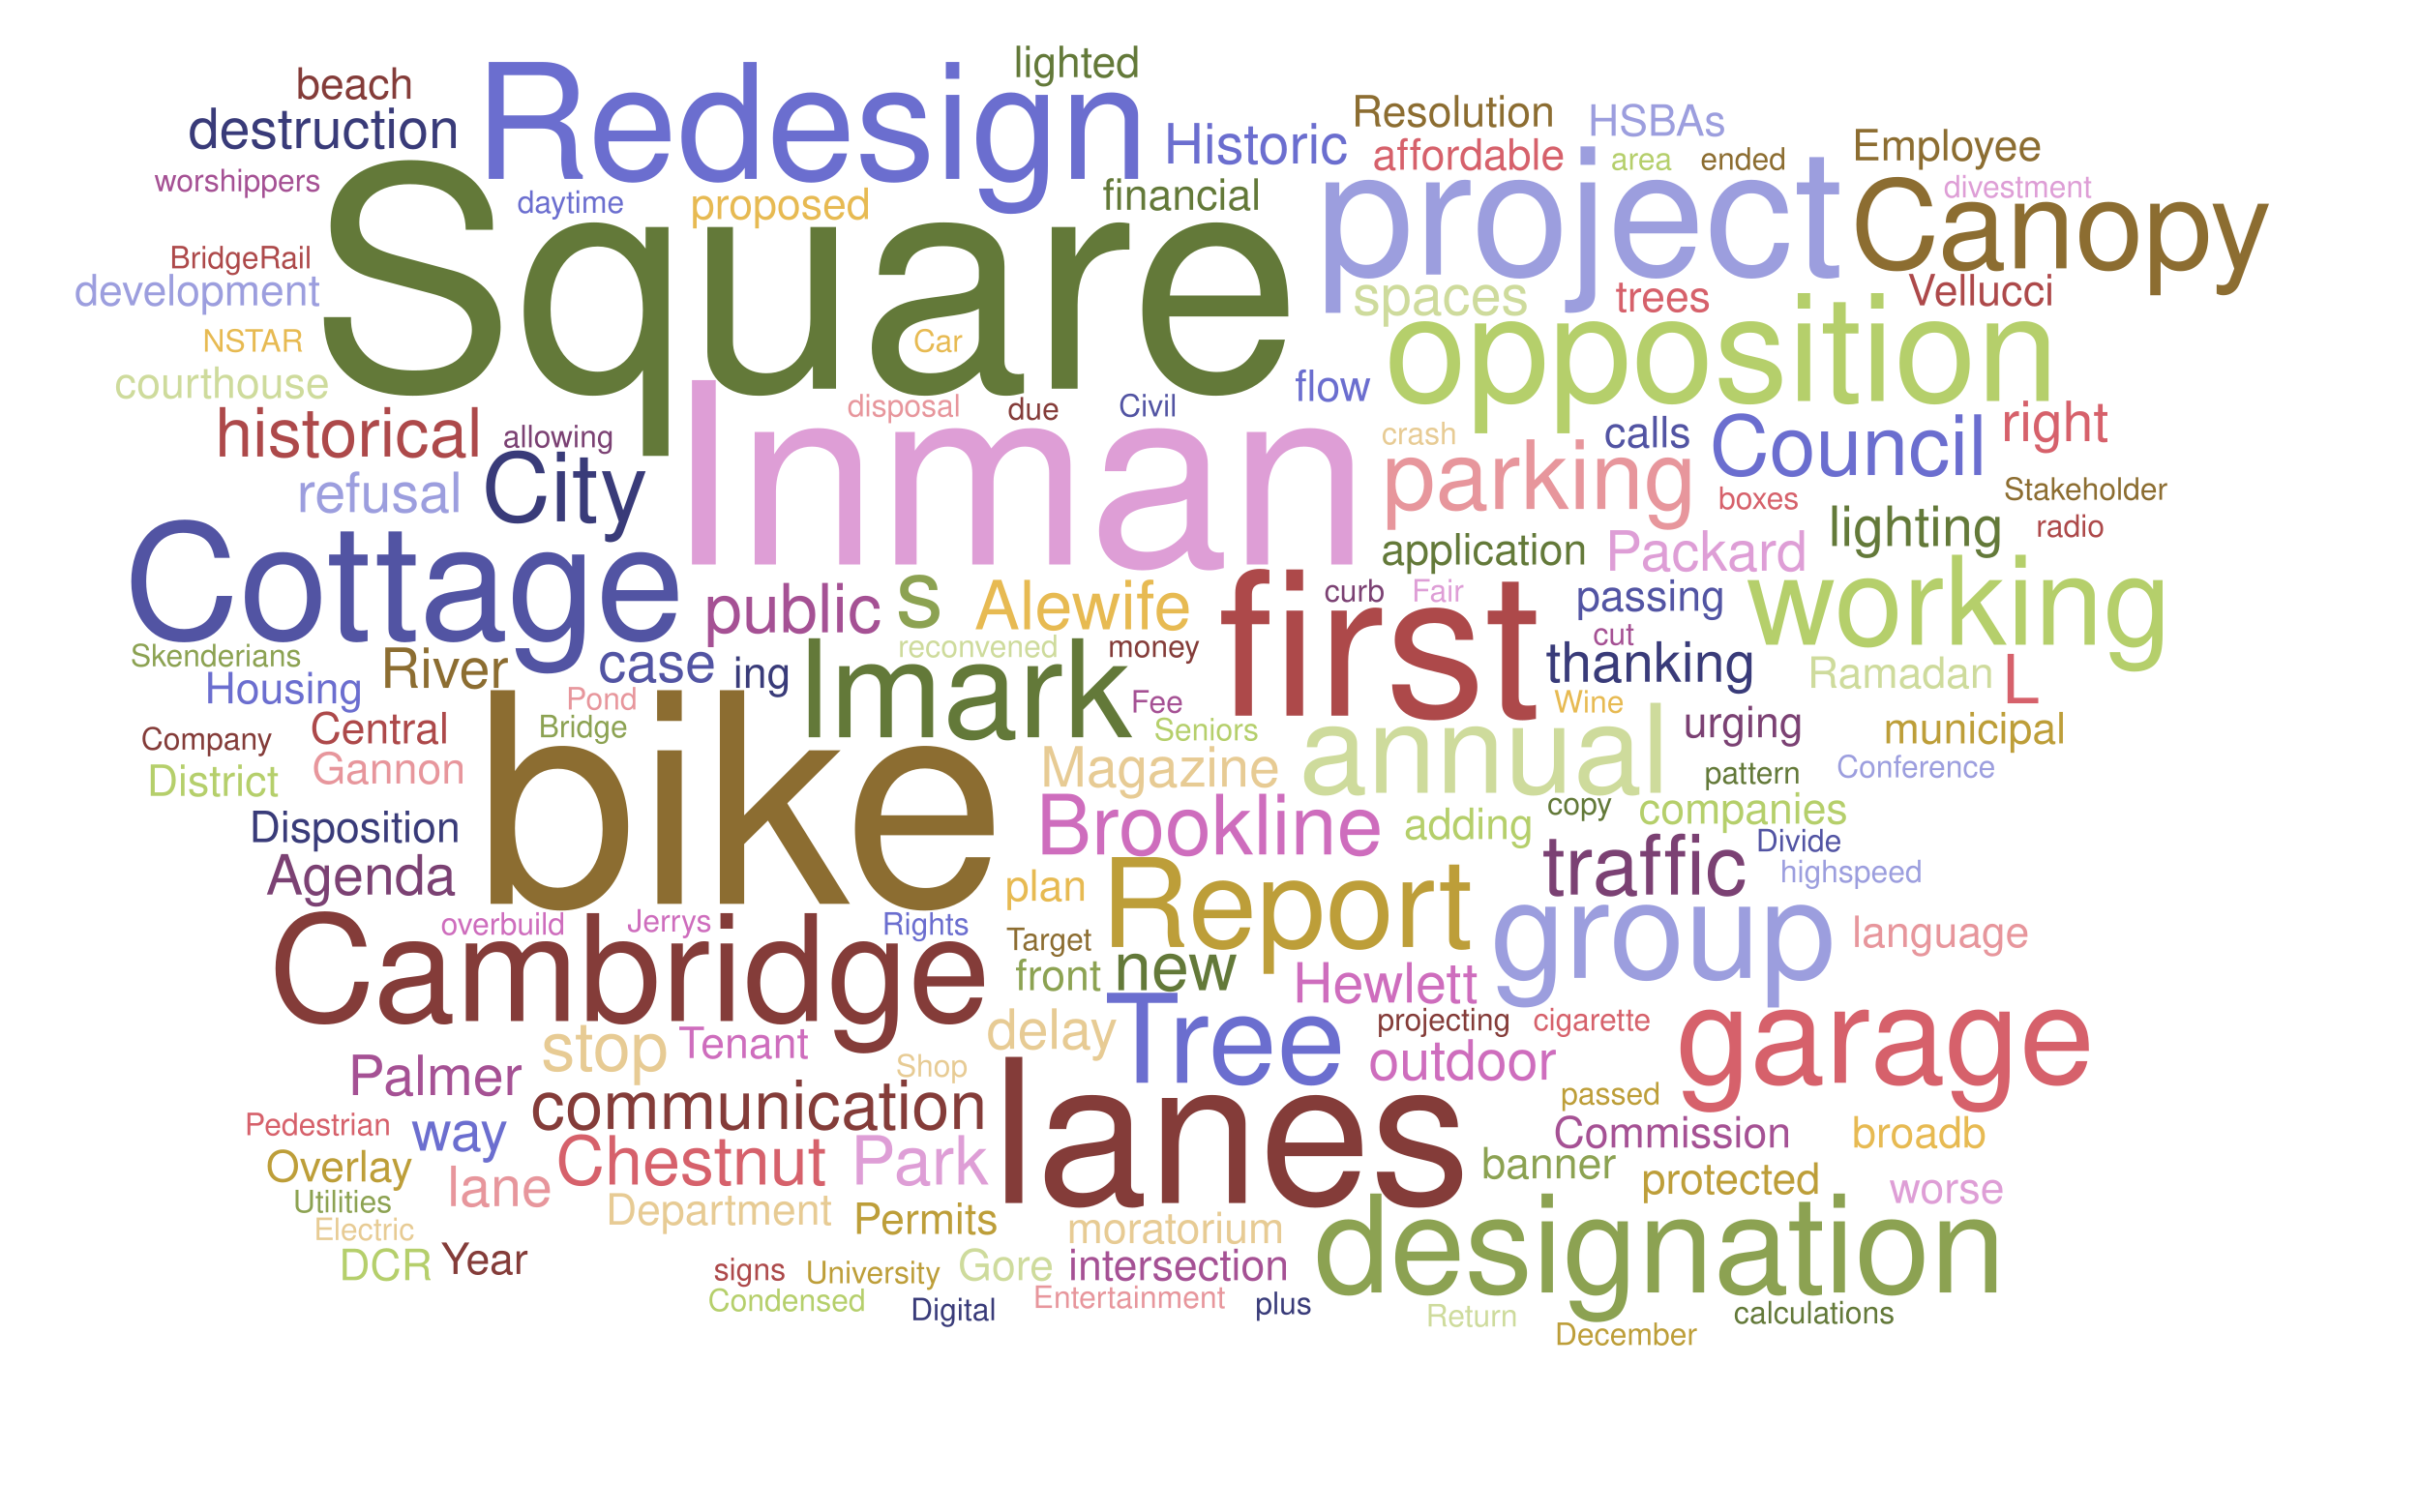
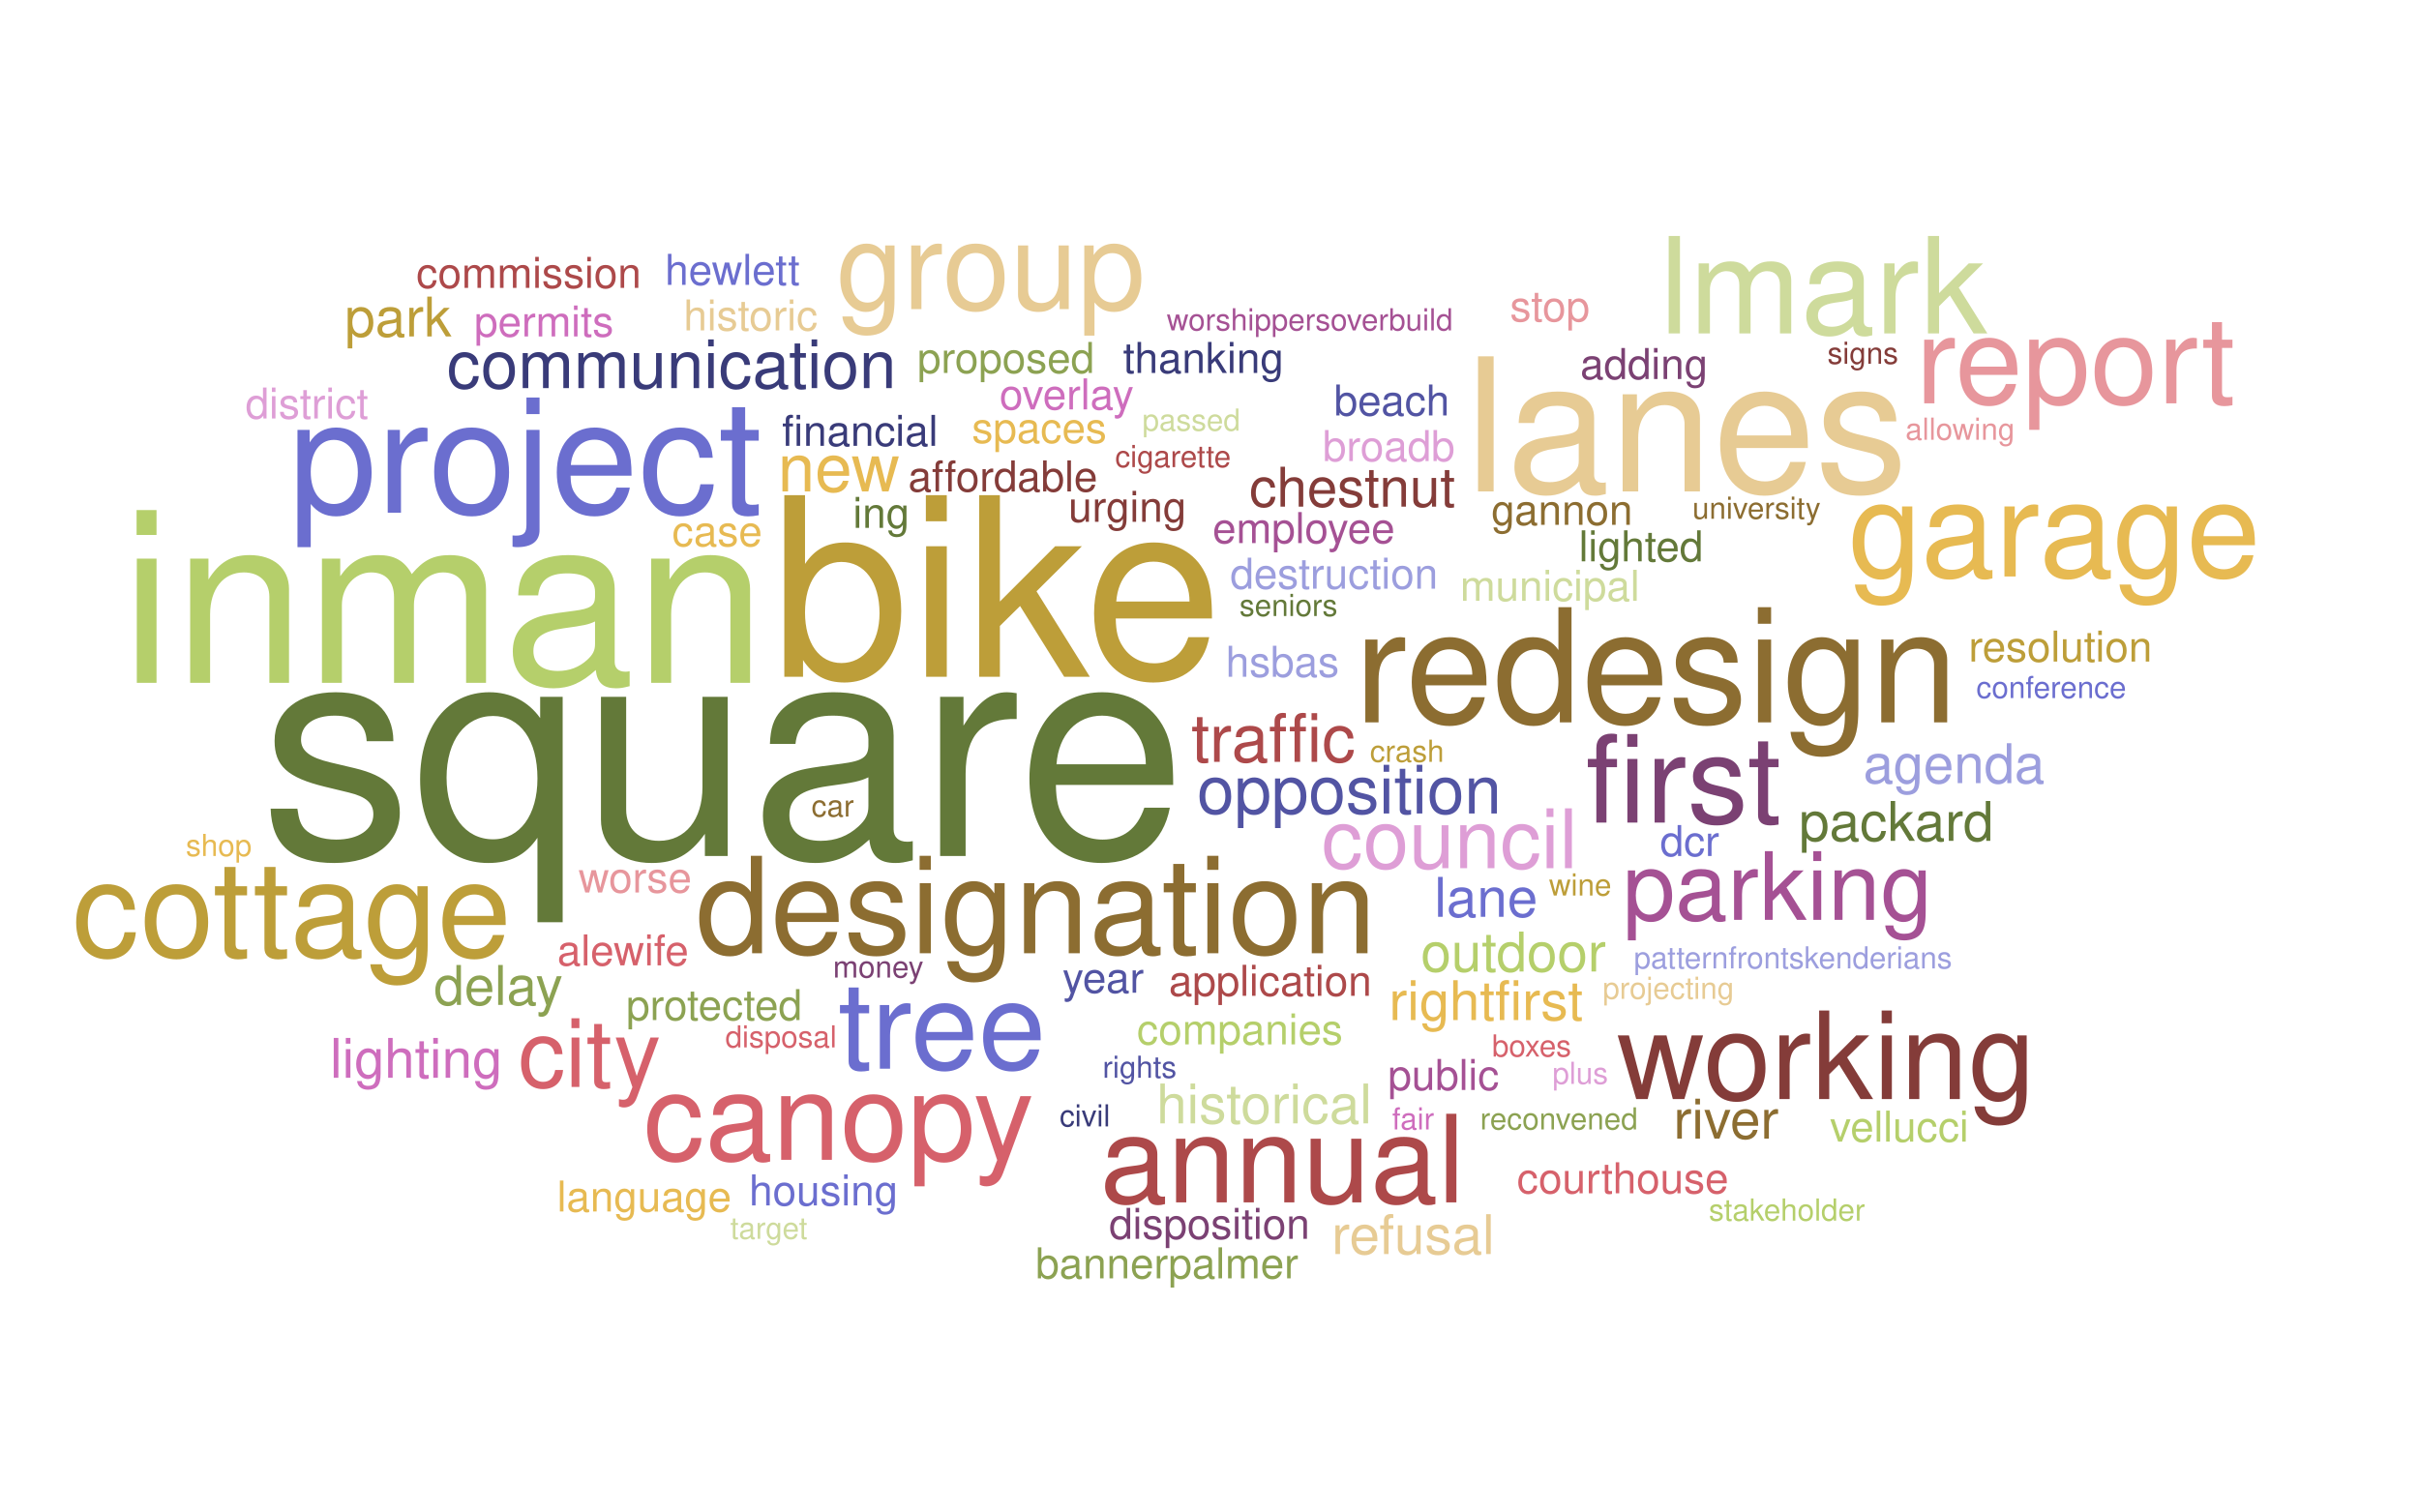
<svg xmlns="http://www.w3.org/2000/svg" width="960" height="600" version="1.1">
  <g />
-   <g transform="translate(480,300)scale(1.22449,1.22449)">
-     <text text-anchor="middle" transform="translate(120,-156)" style="font-size: 57px; font-family: helvetica; fill: rgb(156, 158, 222);">project</text>
-     <text text-anchor="middle" transform="translate(-248,-22)" style="font-size: 18px; font-family: helvetica; fill: rgb(140, 109, 49);">River</text>
-     <text text-anchor="middle" transform="translate(-287,-197)" style="font-size: 18px; font-family: helvetica; fill: rgb(57, 59, 121);">destruction</text>
-     <text text-anchor="middle" transform="translate(-267,170)" style="font-size: 14px; font-family: helvetica; fill: rgb(181, 207, 107);">DCR</text>
-     <text text-anchor="middle" transform="translate(-174,-99)" style="font-size: 65px; font-family: helvetica; fill: rgb(82, 84, 163);" />
-     <text text-anchor="middle" transform="translate(-300,-17)" style="font-size: 14px; font-family: helvetica; fill: rgb(107, 110, 207);">Housing</text>
-     <text text-anchor="middle" transform="translate(-269,-4)" style="font-size: 14px; font-family: helvetica; fill: rgb(173, 73, 74);">Central</text>
-     <text text-anchor="middle" transform="translate(-131,-119)" style="font-size: 100px; font-family: helvetica; fill: rgb(99, 121, 57);">Square</text>
-     <text text-anchor="middle" transform="translate(-152,48)" style="font-size: 95px; font-family: helvetica; fill: rgb(140, 109, 49);">bike</text>
-     <text text-anchor="middle" transform="translate(7,145)" style="font-size: 65px; font-family: helvetica; fill: rgb(132, 60, 57);">lanes</text>
-     <text text-anchor="middle" transform="translate(84,-190)" style="font-size: 14px; font-family: helvetica; fill: rgb(214, 97, 107);">affordable</text>
-     <text text-anchor="middle" transform="translate(-209,-76)" style="font-size: 31px; font-family: helvetica; fill: rgb(57, 59, 121);">City</text>
-     <text text-anchor="middle" transform="translate(-11,76)" style="font-size: 22px; font-family: helvetica; fill: rgb(99, 121, 57);">new</text>
-     <text text-anchor="middle" transform="translate(166,-115)" style="font-size: 48px; font-family: helvetica; fill: rgb(181, 207, 107);">opposition</text>
-     <text text-anchor="middle" transform="translate(248,-4)" style="font-size: 14px; font-family: helvetica; fill: rgb(189, 158, 57);">municipal</text>
-     <text text-anchor="middle" transform="translate(0,32)" style="font-size: 27px; font-family: helvetica; fill: rgb(206, 109, 189);">Brookline</text>
-     <text text-anchor="middle" transform="translate(229,-68)" style="font-size: 18px; font-family: helvetica; fill: rgb(99, 121, 57);">lighting</text>
-     <text text-anchor="middle" transform="translate(169,142)" style="font-size: 14px; font-family: helvetica; fill: rgb(189, 158, 57);">protected</text>
-     <text text-anchor="middle" transform="translate(-139,-174)" style="font-size: 14px; font-family: helvetica; fill: rgb(231, 186, 82);">proposed</text>
-     <text text-anchor="middle" transform="translate(-197,-15)" style="font-size: 10px; font-family: helvetica; fill: rgb(231, 150, 156);">Pond</text>
-     <text text-anchor="middle" transform="translate(-328,-146)" style="font-size: 14px; font-family: helvetica; fill: rgb(156, 158, 222);">development</text>
-     <text text-anchor="middle" transform="translate(-94,-42)" style="font-size: 31px; font-family: helvetica; fill: rgb(140, 162, 82);">s</text>
-     <text text-anchor="middle" transform="translate(-94,139)" style="font-size: 22px; font-family: helvetica; fill: rgb(222, 158, 214);">Park</text>
-     <text text-anchor="middle" transform="translate(237,62)" style="font-size: 14px; font-family: helvetica; fill: rgb(231, 150, 156);">language</text>
-     <text text-anchor="middle" transform="translate(-203,-6)" style="font-size: 10px; font-family: helvetica; fill: rgb(140, 162, 82);">Bridge</text>
-     <text text-anchor="middle" transform="translate(-62,-62)rotate(0)" style="font-size: 82px; font-family: helvetica; fill: rgb(222, 158, 214);">Inman</text>
-     <text text-anchor="middle" transform="translate(55,-13)rotate(0)" style="font-size: 65px; font-family: helvetica; fill: rgb(173, 73, 74);">first</text>
-     <text text-anchor="middle" transform="translate(-261,-38)rotate(0)" style="font-size: 52px; font-family: helvetica; fill: rgb(82, 84, 163);">Cottage</text>
-     <text text-anchor="middle" transform="translate(-129,-187)rotate(0)" style="font-size: 52px; font-family: helvetica; fill: rgb(107, 110, 207);">Redesign</text>
-     <text text-anchor="middle" transform="translate(-188,86)rotate(0)" style="font-size: 48px; font-family: helvetica; fill: rgb(132, 60, 57);">Cambridge</text>
-     <text text-anchor="middle" transform="translate(147,72)rotate(0)" style="font-size: 44px; font-family: helvetica; fill: rgb(156, 158, 222);">group</text>
-     <text text-anchor="middle" transform="translate(-79,-6)rotate(0)" style="font-size: 44px; font-family: helvetica; fill: rgb(99, 121, 57);">lmark</text>
-     <text text-anchor="middle" transform="translate(146,174)rotate(0)" style="font-size: 44px; font-family: helvetica; fill: rgb(140, 162, 82);">designation</text>
-     <text text-anchor="middle" transform="translate(219,106)rotate(0)" style="font-size: 44px; font-family: helvetica; fill: rgb(214, 97, 107);">garage</text>
-     <text text-anchor="middle" transform="translate(243,-36)rotate(0)" style="font-size: 40px; font-family: helvetica; fill: rgb(181, 207, 107);">working</text>
-     <text text-anchor="middle" transform="translate(89,12)rotate(0)" style="font-size: 40px; font-family: helvetica; fill: rgb(206, 219, 156);">annual</text>
-     <text text-anchor="middle" transform="translate(5,106)rotate(0)" style="font-size: 40px; font-family: helvetica; fill: rgb(107, 110, 207);">Tree</text>
-     <text text-anchor="middle" transform="translate(276,-158)rotate(0)" style="font-size: 40px; font-family: helvetica; fill: rgb(140, 109, 49);">Canopy</text>
-     <text text-anchor="middle" transform="translate(25,62)rotate(0)" style="font-size: 40px; font-family: helvetica; fill: rgb(189, 158, 57);">Report</text>
-     <text text-anchor="middle" transform="translate(107,-80)rotate(0)" style="font-size: 31px; font-family: helvetica; fill: rgb(231, 150, 156);">parking</text>
-     <text text-anchor="middle" transform="translate(207,-91)rotate(0)" style="font-size: 27px; font-family: helvetica; fill: rgb(107, 110, 207);">Council</text>
-     <text text-anchor="middle" transform="translate(141,45)rotate(0)" style="font-size: 27px; font-family: helvetica; fill: rgb(123, 65, 115);">traffic</text>
-     <text text-anchor="middle" transform="translate(-41,-41)rotate(0)" style="font-size: 22px; font-family: helvetica; fill: rgb(231, 186, 82);">Alewife</text>
-     <text text-anchor="middle" transform="translate(-196,102)rotate(0)" style="font-size: 22px; font-family: helvetica; fill: rgb(231, 203, 148);">stop</text>
-     <text text-anchor="middle" transform="translate(-146,121)rotate(0)" style="font-size: 22px; font-family: helvetica; fill: rgb(132, 60, 57);">communication</text>
-     <text text-anchor="middle" transform="translate(-135,-40)rotate(0)" style="font-size: 22px; font-family: helvetica; fill: rgb(165, 81, 148);">public</text>
-     <text text-anchor="middle" transform="translate(263,-17)rotate(0)" style="font-size: 22px; font-family: helvetica; fill: rgb(214, 97, 107);">L</text>
-     <text text-anchor="middle" transform="translate(-279,-97)rotate(0)" style="font-size: 22px; font-family: helvetica; fill: rgb(173, 73, 74);">historical</text>
-     <text text-anchor="middle" transform="translate(-168,139)rotate(0)" style="font-size: 22px; font-family: helvetica; fill: rgb(214, 97, 107);">Chestnut</text>
-     <text text-anchor="middle" transform="translate(-230,146)rotate(0)" style="font-size: 18px; font-family: helvetica; fill: rgb(231, 150, 156);">lane</text>
-     <text text-anchor="middle" transform="translate(-275,45)rotate(0)" style="font-size: 18px; font-family: helvetica; fill: rgb(123, 65, 115);">Agenda</text>
-     <text text-anchor="middle" transform="translate(-16,10)rotate(0)" style="font-size: 18px; font-family: helvetica; fill: rgb(231, 203, 148);">Magazine</text>
-     <text text-anchor="middle" transform="translate(-251,110)rotate(0)" style="font-size: 18px; font-family: helvetica; fill: rgb(165, 81, 148);">Palmer</text>
-     <text text-anchor="middle" transform="translate(57,80)rotate(0)" style="font-size: 18px; font-family: helvetica; fill: rgb(206, 109, 189);">Hewlett</text>
-     <text text-anchor="middle" transform="translate(161,-60)rotate(0)" style="font-size: 18px; font-family: helvetica; fill: rgb(222, 158, 214);">Packard</text>
-     <text text-anchor="middle" transform="translate(-51,95)rotate(0)" style="font-size: 18px; font-family: helvetica; fill: rgb(231, 203, 148);">delay</text>
-     <text text-anchor="middle" transform="translate(82,105)rotate(0)" style="font-size: 18px; font-family: helvetica; fill: rgb(206, 109, 189);">outdoor</text>
-     <text text-anchor="middle" transform="translate(143,-24)rotate(0)" style="font-size: 18px; font-family: helvetica; fill: rgb(57, 59, 121);">thanking</text>
-     <text text-anchor="middle" transform="translate(-179,-24)rotate(0)" style="font-size: 18px; font-family: helvetica; fill: rgb(82, 84, 163);">case</text>
-     <text text-anchor="middle" transform="translate(15,-192)rotate(0)" style="font-size: 18px; font-family: helvetica; fill: rgb(107, 110, 207);">Historic</text>
-     <text text-anchor="middle" transform="translate(75,-143)rotate(0)" style="font-size: 18px; font-family: helvetica; fill: rgb(206, 219, 156);">spaces</text>
-     <text text-anchor="middle" transform="translate(274,-102)rotate(0)" style="font-size: 18px; font-family: helvetica; fill: rgb(214, 97, 107);">right</text>
-     <text text-anchor="middle" transform="translate(-269,-79)rotate(0)" style="font-size: 18px; font-family: helvetica; fill: rgb(156, 158, 222);">refusal</text>
-     <text text-anchor="middle" transform="translate(-243,128)rotate(0)" style="font-size: 18px; font-family: helvetica; fill: rgb(107, 110, 207);">way</text>
-     <text text-anchor="middle" transform="translate(89,-62)rotate(0)" style="font-size: 14px; font-family: helvetica; fill: rgb(99, 121, 57);">application</text>
-     <text text-anchor="middle" transform="translate(-49,76)rotate(0)" style="font-size: 14px; font-family: helvetica; fill: rgb(140, 162, 82);">front</text>
-     <text text-anchor="middle" transform="translate(84,27)rotate(0)" style="font-size: 14px; font-family: helvetica; fill: rgb(181, 207, 107);">adding</text>
-     <text text-anchor="middle" transform="translate(224,-22)rotate(0)" style="font-size: 14px; font-family: helvetica; fill: rgb(206, 219, 156);">Ramadan</text>
-     <text text-anchor="middle" transform="translate(239,-193)rotate(0)" style="font-size: 14px; font-family: helvetica; fill: rgb(140, 109, 49);">Employee</text>
-     <text text-anchor="middle" transform="translate(-92,155)rotate(0)" style="font-size: 14px; font-family: helvetica; fill: rgb(189, 158, 57);">Permits</text>
-     <text text-anchor="middle" transform="translate(230,127)rotate(0)" style="font-size: 14px; font-family: helvetica; fill: rgb(231, 186, 82);">broadb</text>
-     <text text-anchor="middle" transform="translate(-159,152)rotate(0)" style="font-size: 14px; font-family: helvetica; fill: rgb(231, 203, 148);">Department</text>
-     <text text-anchor="middle" transform="translate(-9,-177)rotate(0)" style="font-size: 14px; font-family: helvetica; fill: rgb(99, 121, 57);">financial</text>
-     <text text-anchor="middle" transform="translate(-235,168)rotate(0)" style="font-size: 14px; font-family: helvetica; fill: rgb(132, 60, 57);">Year</text>
-     <text text-anchor="middle" transform="translate(-145,-22)rotate(0)" style="font-size: 14px; font-family: helvetica; fill: rgb(57, 59, 121);">ing</text>
-     <text text-anchor="middle" transform="translate(143,-47)rotate(0)" style="font-size: 14px; font-family: helvetica; fill: rgb(82, 84, 163);">passing</text>
-     <text text-anchor="middle" transform="translate(250,-146)rotate(0)" style="font-size: 14px; font-family: helvetica; fill: rgb(173, 73, 74);">Vellucci</text>
-     <text text-anchor="middle" transform="translate(147,-144)rotate(0)" style="font-size: 14px; font-family: helvetica; fill: rgb(214, 97, 107);">trees</text>
-     <text text-anchor="middle" transform="translate(-266,9)rotate(0)" style="font-size: 14px; font-family: helvetica; fill: rgb(231, 150, 156);">Gannon</text>
-     <text text-anchor="middle" transform="translate(79,-204)rotate(0)" style="font-size: 14px; font-family: helvetica; fill: rgb(140, 109, 49);">Resolution</text>
-     <text text-anchor="middle" transform="translate(173,-6)rotate(0)" style="font-size: 14px; font-family: helvetica; fill: rgb(123, 65, 115);">urging</text>
-     <text text-anchor="middle" transform="translate(150,127)rotate(0)" style="font-size: 14px; font-family: helvetica; fill: rgb(165, 81, 148);">Commission</text>
-     <text text-anchor="middle" transform="translate(-151,98)rotate(0)" style="font-size: 14px; font-family: helvetica; fill: rgb(206, 109, 189);">Tenant</text>
-     <text text-anchor="middle" transform="translate(-320,-116)rotate(0)" style="font-size: 14px; font-family: helvetica; fill: rgb(206, 219, 156);">courthouse</text>
-     <text text-anchor="middle" transform="translate(239,145)rotate(0)" style="font-size: 14px; font-family: helvetica; fill: rgb(222, 158, 214);">worse</text>
-     <text text-anchor="middle" transform="translate(-277,28)rotate(0)" style="font-size: 14px; font-family: helvetica; fill: rgb(57, 59, 121);">Disposition</text>
-     <text text-anchor="middle" transform="translate(-282,138)rotate(0)" style="font-size: 14px; font-family: helvetica; fill: rgb(189, 158, 57);">Overlay</text>
-     <text text-anchor="middle" transform="translate(-323,13)rotate(0)" style="font-size: 14px; font-family: helvetica; fill: rgb(181, 207, 107);">District</text>
-     <text text-anchor="middle" transform="translate(-11,158)rotate(0)" style="font-size: 14px; font-family: helvetica; fill: rgb(231, 203, 148);">moratorium</text>
-     <text text-anchor="middle" transform="translate(142,-100)rotate(0)" style="font-size: 14px; font-family: helvetica; fill: rgb(82, 84, 163);">calls</text>
-     <text text-anchor="middle" transform="translate(-277,-213)rotate(0)" style="font-size: 14px; font-family: helvetica; fill: rgb(132, 60, 57);">beach</text>
-     <text text-anchor="middle" transform="translate(40,-115)rotate(0)" style="font-size: 14px; font-family: helvetica; fill: rgb(107, 110, 207);">flow</text>
-     <text text-anchor="middle" transform="translate(-10,170)rotate(0)" style="font-size: 14px; font-family: helvetica; fill: rgb(165, 81, 148);">intersection</text>
-     <text text-anchor="middle" transform="translate(-53,47)rotate(0)" style="font-size: 14px; font-family: helvetica; fill: rgb(231, 186, 82);">plan</text>
-     <text text-anchor="middle" transform="translate(145,-201)rotate(0)" style="font-size: 14px; font-family: helvetica; fill: rgb(156, 158, 222);">HSBAs</text>
-     <text text-anchor="middle" transform="translate(-43,-220)rotate(0)" style="font-size: 14px; font-family: helvetica; fill: rgb(99, 121, 57);">lighted</text>
-     <text text-anchor="middle" transform="translate(110,137)rotate(0)" style="font-size: 14px; font-family: helvetica; fill: rgb(140, 162, 82);">banner</text>
-     <text text-anchor="middle" transform="translate(173,22)rotate(0)" style="font-size: 14px; font-family: helvetica; fill: rgb(181, 207, 107);">companies</text>
-     <text text-anchor="middle" transform="translate(-66,170)rotate(0)" style="font-size: 14px; font-family: helvetica; fill: rgb(206, 219, 156);">Gore</text>
-     <text text-anchor="middle" transform="translate(-52,63)rotate(0)" style="font-size: 10px; font-family: helvetica; fill: rgb(140, 109, 49);">Target</text>
-     <text text-anchor="middle" transform="translate(-109,171)rotate(0)" style="font-size: 10px; font-family: helvetica; fill: rgb(189, 158, 57);">University</text>
-     <text text-anchor="middle" transform="translate(123,-14)rotate(0)" style="font-size: 10px; font-family: helvetica; fill: rgb(231, 186, 82);">Wine</text>
-     <text text-anchor="middle" transform="translate(-90,104)rotate(0)" style="font-size: 10px; font-family: helvetica; fill: rgb(231, 203, 148);">Shop</text>
-     <text text-anchor="middle" transform="translate(76,89)rotate(0)" style="font-size: 10px; font-family: helvetica; fill: rgb(132, 60, 57);">projecting</text>
-     <text text-anchor="middle" transform="translate(-149,170)rotate(0)" style="font-size: 10px; font-family: helvetica; fill: rgb(173, 73, 74);">signs</text>
-     <text text-anchor="middle" transform="translate(124,89)rotate(0)" style="font-size: 10px; font-family: helvetica; fill: rgb(214, 97, 107);">cigarette</text>
-     <text text-anchor="middle" transform="translate(-99,-110)rotate(0)" style="font-size: 10px; font-family: helvetica; fill: rgb(231, 150, 156);">disposal</text>
-     <text text-anchor="middle" transform="translate(178,-80)rotate(0)" style="font-size: 10px; font-family: helvetica; fill: rgb(214, 97, 107);">boxes</text>
-     <text text-anchor="middle" transform="translate(-211,-100)rotate(0)" style="font-size: 10px; font-family: helvetica; fill: rgb(123, 65, 115);">allowing</text>
-     <text text-anchor="middle" transform="translate(-18,-32)rotate(0)" style="font-size: 10px; font-family: helvetica; fill: rgb(132, 60, 57);">money</text>
-     <text text-anchor="middle" transform="translate(-315,-183)rotate(0)" style="font-size: 10px; font-family: helvetica; fill: rgb(165, 81, 148);">worshippers</text>
-     <text text-anchor="middle" transform="translate(-229,58)rotate(0)" style="font-size: 10px; font-family: helvetica; fill: rgb(206, 109, 189);">overbuild</text>
-     <text text-anchor="middle" transform="translate(74,-50)rotate(0)" style="font-size: 10px; font-family: helvetica; fill: rgb(222, 158, 214);">Fair</text>
-     <text text-anchor="middle" transform="translate(24,181)rotate(0)" style="font-size: 10px; font-family: helvetica; fill: rgb(57, 59, 121);">plus</text>
-     <text text-anchor="middle" transform="translate(-20,-110)rotate(0)" style="font-size: 10px; font-family: helvetica; fill: rgb(82, 84, 163);">Civil</text>
-     <text text-anchor="middle" transform="translate(-92,58)rotate(0)" style="font-size: 10px; font-family: helvetica; fill: rgb(107, 110, 207);">Rights</text>
-     <text text-anchor="middle" transform="translate(229,7)rotate(0)" style="font-size: 10px; font-family: helvetica; fill: rgb(156, 158, 222);">Conference</text>
-     <text text-anchor="middle" transform="translate(176,9)rotate(0)" style="font-size: 10px; font-family: helvetica; fill: rgb(99, 121, 57);">pattern</text>
-     <text text-anchor="middle" transform="translate(-322,-29)rotate(0)" style="font-size: 10px; font-family: helvetica; fill: rgb(140, 162, 82);">Skenderians</text>
-     <text text-anchor="middle" transform="translate(-1,-5)rotate(0)" style="font-size: 10px; font-family: helvetica; fill: rgb(181, 207, 107);">Seniors</text>
-     <text text-anchor="middle" transform="translate(-75,-32)rotate(0)" style="font-size: 10px; font-family: helvetica; fill: rgb(206, 219, 156);">reconvened</text>
-     <text text-anchor="middle" transform="translate(284,-83)rotate(0)" style="font-size: 10px; font-family: helvetica; fill: rgb(140, 109, 49);">Stakeholder</text>
-     <text text-anchor="middle" transform="translate(130,113)rotate(0)" style="font-size: 10px; font-family: helvetica; fill: rgb(189, 158, 57);">passed</text>
-     <text text-anchor="middle" transform="translate(-88,-131)rotate(0)" style="font-size: 10px; font-family: helvetica; fill: rgb(231, 186, 82);">Car</text>
-     <text text-anchor="middle" transform="translate(68,-101)rotate(0)" style="font-size: 10px; font-family: helvetica; fill: rgb(231, 203, 148);">crash</text>
-     <text text-anchor="middle" transform="translate(-57,-109)rotate(0)" style="font-size: 10px; font-family: helvetica; fill: rgb(132, 60, 57);">due</text>
-     <text text-anchor="middle" transform="translate(-314,-158)rotate(0)" style="font-size: 10px; font-family: helvetica; fill: rgb(173, 73, 74);">BridgeRail</text>
-     <text text-anchor="middle" transform="translate(-289,123)rotate(0)" style="font-size: 10px; font-family: helvetica; fill: rgb(214, 97, 107);">Pedestrian</text>
-     <text text-anchor="middle" transform="translate(-26,179)rotate(0)" style="font-size: 10px; font-family: helvetica; fill: rgb(231, 150, 156);">Entertainment</text>
-     <text text-anchor="middle" transform="translate(-17,-14)rotate(0)" style="font-size: 10px; font-family: helvetica; fill: rgb(165, 81, 148);">Fee</text>
-     <text text-anchor="middle" transform="translate(47,-50)rotate(0)" style="font-size: 10px; font-family: helvetica; fill: rgb(123, 65, 115);">curb</text>
-     <text text-anchor="middle" transform="translate(131,-36)rotate(0)" style="font-size: 10px; font-family: helvetica; fill: rgb(165, 81, 148);">cut</text>
-     <text text-anchor="middle" transform="translate(-175,57)rotate(0)" style="font-size: 10px; font-family: helvetica; fill: rgb(206, 109, 189);">Jerrys</text>
-     <text text-anchor="middle" transform="translate(262,-181)rotate(0)" style="font-size: 10px; font-family: helvetica; fill: rgb(222, 158, 214);">divestment</text>
-     <text text-anchor="middle" transform="translate(-83,183)rotate(0)" style="font-size: 10px; font-family: helvetica; fill: rgb(57, 59, 121);">Digital</text>
-     <text text-anchor="middle" transform="translate(191,31)rotate(0)" style="font-size: 10px; font-family: helvetica; fill: rgb(82, 84, 163);">Divide</text>
-     <text text-anchor="middle" transform="translate(-207,-176)rotate(0)" style="font-size: 10px; font-family: helvetica; fill: rgb(107, 110, 207);">daytime</text>
-     <text text-anchor="middle" transform="translate(208,41)rotate(0)" style="font-size: 10px; font-family: helvetica; fill: rgb(156, 158, 222);">highspeed</text>
-     <text text-anchor="middle" transform="translate(140,-190)rotate(0)" style="font-size: 10px; font-family: helvetica; fill: rgb(181, 207, 107);">area</text>
-     <text text-anchor="middle" transform="translate(196,184)rotate(0)" style="font-size: 10px; font-family: helvetica; fill: rgb(99, 121, 57);">calculations</text>
-     <text text-anchor="middle" transform="translate(-281,148)rotate(0)" style="font-size: 10px; font-family: helvetica; fill: rgb(140, 162, 82);">Utilities</text>
-     <text text-anchor="middle" transform="translate(120,19)rotate(0)" style="font-size: 10px; font-family: helvetica; fill: rgb(99, 121, 57);">copy</text>
-     <text text-anchor="middle" transform="translate(-137,180)rotate(0)" style="font-size: 10px; font-family: helvetica; fill: rgb(181, 207, 107);">Condensed</text>
-     <text text-anchor="middle" transform="translate(85,185)rotate(0)" style="font-size: 10px; font-family: helvetica; fill: rgb(206, 219, 156);">Return</text>
-     <text text-anchor="middle" transform="translate(173,-190)rotate(0)" style="font-size: 10px; font-family: helvetica; fill: rgb(140, 109, 49);">ended</text>
-     <text text-anchor="middle" transform="translate(135,191)rotate(0)" style="font-size: 10px; font-family: helvetica; fill: rgb(189, 158, 57);">December</text>
-     <text text-anchor="middle" transform="translate(-310,-131)rotate(0)" style="font-size: 10px; font-family: helvetica; fill: rgb(231, 186, 82);">NSTAR</text>
-     <text text-anchor="middle" transform="translate(-274,157)rotate(0)" style="font-size: 10px; font-family: helvetica; fill: rgb(231, 203, 148);">Electric</text>
-     <text text-anchor="middle" transform="translate(-325,-2)rotate(0)" style="font-size: 10px; font-family: helvetica; fill: rgb(132, 60, 57);">Company</text>
-     <text text-anchor="middle" transform="translate(279,-71)rotate(0)" style="font-size: 10px; font-family: helvetica; fill: rgb(173, 73, 74);">radio</text>
+   <g transform="translate(480,300)scale(1.20603,1.20603)">
+     <text text-anchor="middle" transform="translate(-127,148)" style="font-size: 14px; font-family: Helvetica; fill: rgb(107, 110, 207);">housing</text>
+     <text text-anchor="middle" transform="translate(-160,33)" style="font-size: 100px; font-family: Helvetica; fill: rgb(99, 121, 57);">square</text>
+     <text text-anchor="middle" transform="translate(-70,-26)" style="font-size: 82px; font-family: Helvetica; fill: rgb(189, 158, 57);">bike</text>
+     <text text-anchor="middle" transform="translate(157,-87)" style="font-size: 61px; font-family: Helvetica; fill: rgb(231, 203, 148);">lanes</text>
+     <text text-anchor="middle" transform="translate(-68,-87)" style="font-size: 14px; font-family: Helvetica; fill: rgb(132, 60, 57);">affordable</text>
+     <text text-anchor="middle" transform="translate(-204,109)" style="font-size: 31px; font-family: Helvetica; fill: rgb(214, 97, 107);">city</text>
+     <text text-anchor="middle" transform="translate(-225,-80)" style="font-size: 52px; font-family: Helvetica; fill: rgb(107, 110, 207);">project</text>
+     <text text-anchor="middle" transform="translate(112,-51)" style="font-size: 14px; font-family: Helvetica; fill: rgb(206, 219, 156);">municipal</text>
+     <text text-anchor="middle" transform="translate(-122,-87)" style="font-size: 22px; font-family: Helvetica; fill: rgb(231, 186, 82);">new</text>
+     <text text-anchor="middle" transform="translate(-261,106)" style="font-size: 18px; font-family: Helvetica; fill: rgb(206, 109, 189);">lighting</text>
+     <text text-anchor="middle" transform="translate(-163,87)" style="font-size: 14px; font-family: Helvetica; fill: rgb(140, 162, 82);">protected</text>
+     <text text-anchor="middle" transform="translate(-186,150)" style="font-size: 14px; font-family: Helvetica; fill: rgb(231, 186, 82);">language</text>
+     <text text-anchor="middle" transform="translate(147,-11)" style="font-size: 52px; font-family: Helvetica; fill: rgb(140, 109, 49);">redesign</text>
+     <text text-anchor="middle" transform="translate(-56,-103)" style="font-size: 14px; font-family: Helvetica; fill: rgb(231, 186, 82);">spaces</text>
+     <text text-anchor="middle" transform="translate(21,2)" style="font-size: 22px; font-family: Helvetica; fill: rgb(173, 73, 74);">traffic</text>
+     <text text-anchor="middle" transform="translate(-252,-24)" style="font-size: 78px; font-family: Helvetica; fill: rgb(181, 207, 107);">inman</text>
+     <text text-anchor="middle" transform="translate(202,-139)" style="font-size: 44px; font-family: Helvetica; fill: rgb(206, 219, 156);">lmark</text>
+     <text text-anchor="middle" transform="translate(-57,65)" style="font-size: 44px; font-family: Helvetica; fill: rgb(140, 109, 49);">designation</text>
+     <text text-anchor="middle" transform="translate(-302,66)" style="font-size: 44px; font-family: Helvetica; fill: rgb(189, 158, 57);">cottage</text>
+     <text text-anchor="middle" transform="translate(278,-59)" style="font-size: 44px; font-family: Helvetica; fill: rgb(231, 186, 82);">garage</text>
+     <text text-anchor="middle" transform="translate(-72,-147)" style="font-size: 40px; font-family: Helvetica; fill: rgb(231, 203, 148);">group</text>
+     <text text-anchor="middle" transform="translate(203,113)" style="font-size: 40px; font-family: Helvetica; fill: rgb(132, 60, 57);">working</text>
+     <text text-anchor="middle" transform="translate(24,147)" style="font-size: 40px; font-family: Helvetica; fill: rgb(173, 73, 74);">annual</text>
+     <text text-anchor="middle" transform="translate(-88,103)" style="font-size: 40px; font-family: Helvetica; fill: rgb(107, 110, 207);">tree</text>
+     <text text-anchor="middle" transform="translate(-122,133)" style="font-size: 40px; font-family: Helvetica; fill: rgb(214, 97, 107);">canopy</text>
+     <text text-anchor="middle" transform="translate(285,-116)" style="font-size: 40px; font-family: Helvetica; fill: rgb(231, 150, 156);">report</text>
+     <text text-anchor="middle" transform="translate(156,22)" style="font-size: 40px; font-family: Helvetica; fill: rgb(123, 65, 115);">first</text>
+     <text text-anchor="middle" transform="translate(187,54)" style="font-size: 31px; font-family: Helvetica; fill: rgb(165, 81, 148);">parking</text>
+     <text text-anchor="middle" transform="translate(79,37)" style="font-size: 27px; font-family: Helvetica; fill: rgb(222, 158, 214);">council</text>
+     <text text-anchor="middle" transform="translate(-177,-121)" style="font-size: 22px; font-family: Helvetica; fill: rgb(57, 59, 121);">communication</text>
+     <text text-anchor="middle" transform="translate(46,19)" style="font-size: 22px; font-family: Helvetica; fill: rgb(82, 84, 163);">opposition</text>
+     <text text-anchor="middle" transform="translate(91,53)" style="font-size: 18px; font-family: Helvetica; fill: rgb(107, 110, 207);">lane</text>
+     <text text-anchor="middle" transform="translate(245,9)" style="font-size: 18px; font-family: Helvetica; fill: rgb(156, 158, 222);">agenda</text>
+     <text text-anchor="middle" transform="translate(226,28)" style="font-size: 18px; font-family: Helvetica; fill: rgb(99, 121, 57);">packard</text>
+     <text text-anchor="middle" transform="translate(-234,82)" style="font-size: 18px; font-family: Helvetica; fill: rgb(140, 162, 82);">delay</text>
+     <text text-anchor="middle" transform="translate(100,71)" style="font-size: 18px; font-family: Helvetica; fill: rgb(181, 207, 107);">outdoor</text>
+     <text text-anchor="middle" transform="translate(18,121)" style="font-size: 18px; font-family: Helvetica; fill: rgb(206, 219, 156);">historical</text>
+     <text text-anchor="middle" transform="translate(170,126)" style="font-size: 18px; font-family: Helvetica; fill: rgb(140, 109, 49);">river</text>
+     <text text-anchor="middle" transform="translate(-267,-138)" style="font-size: 18px; font-family: Helvetica; fill: rgb(189, 158, 57);">park</text>
+     <text text-anchor="middle" transform="translate(91,87)" style="font-size: 18px; font-family: Helvetica; fill: rgb(231, 186, 82);">rightfirst</text>
+     <text text-anchor="middle" transform="translate(67,164)" style="font-size: 18px; font-family: Helvetica; fill: rgb(231, 203, 148);">refusal</text>
+     <text text-anchor="middle" transform="translate(47,-82)" style="font-size: 18px; font-family: Helvetica; fill: rgb(132, 60, 57);">chestnut</text>
+     <text text-anchor="middle" transform="translate(4,-120)" style="font-size: 14px; font-family: Helvetica; fill: rgb(82, 84, 163);" />
+     <text text-anchor="middle" transform="translate(20,79)" style="font-size: 14px; font-family: Helvetica; fill: rgb(173, 73, 74);">application</text>
+     <text text-anchor="middle" transform="translate(-193,69)" style="font-size: 14px; font-family: Helvetica; fill: rgb(214, 97, 107);">alewife</text>
+     <text text-anchor="middle" transform="translate(112,-143)" style="font-size: 14px; font-family: Helvetica; fill: rgb(231, 150, 156);">stop</text>
+     <text text-anchor="middle" transform="translate(143,-124)" style="font-size: 14px; font-family: Helvetica; fill: rgb(123, 65, 115);">adding</text>
+     <text text-anchor="middle" transform="translate(31,-70)" style="font-size: 14px; font-family: Helvetica; fill: rgb(165, 81, 148);">employee</text>
+     <text text-anchor="middle" transform="translate(-219,-138)" style="font-size: 14px; font-family: Helvetica; fill: rgb(206, 109, 189);">permits</text>
+     <text text-anchor="middle" transform="translate(59,-97)" style="font-size: 14px; font-family: Helvetica; fill: rgb(222, 158, 214);">broadb</text>
+     <text text-anchor="middle" transform="translate(-115,-102)" style="font-size: 14px; font-family: Helvetica; fill: rgb(57, 59, 121);">financial</text>
+     <text text-anchor="middle" transform="translate(-35,78)" style="font-size: 14px; font-family: Helvetica; fill: rgb(82, 84, 163);">year</text>
+     <text text-anchor="middle" transform="translate(158,33)" style="font-size: 14px; font-family: Helvetica; fill: rgb(107, 110, 207);">dcr</text>
+     <text text-anchor="middle" transform="translate(41,-55)" style="font-size: 14px; font-family: Helvetica; fill: rgb(156, 158, 222);">destruction</text>
+     <text text-anchor="middle" transform="translate(-108,-75)" style="font-size: 14px; font-family: Helvetica; fill: rgb(99, 121, 57);">ing</text>
+     <text text-anchor="middle" transform="translate(-67,-126)" style="font-size: 14px; font-family: Helvetica; fill: rgb(140, 162, 82);">proposed</text>
+     <text text-anchor="middle" transform="translate(227,127)" style="font-size: 14px; font-family: Helvetica; fill: rgb(181, 207, 107);">vellucci</text>
+     <text text-anchor="middle" transform="translate(116,-76)" style="font-size: 14px; font-family: Helvetica; fill: rgb(140, 109, 49);">gannon</text>
+     <text text-anchor="middle" transform="translate(280,-31)" style="font-size: 14px; font-family: Helvetica; fill: rgb(189, 158, 57);">resolution</text>
+     <text text-anchor="middle" transform="translate(-162,-69)" style="font-size: 14px; font-family: Helvetica; fill: rgb(231, 186, 82);">case</text>
+     <text text-anchor="middle" transform="translate(-151,-140)" style="font-size: 14px; font-family: Helvetica; fill: rgb(231, 203, 148);">historic</text>
+     <text text-anchor="middle" transform="translate(-27,-77)" style="font-size: 14px; font-family: Helvetica; fill: rgb(132, 60, 57);">urging</text>
+     <text text-anchor="middle" transform="translate(-224,-154)" style="font-size: 14px; font-family: Helvetica; fill: rgb(173, 73, 74);">commission</text>
+     <text text-anchor="middle" transform="translate(136,144)" style="font-size: 14px; font-family: Helvetica; fill: rgb(214, 97, 107);">courthouse</text>
+     <text text-anchor="middle" transform="translate(-189,45)" style="font-size: 14px; font-family: Helvetica; fill: rgb(231, 150, 156);">worse</text>
+     <text text-anchor="middle" transform="translate(0,159)" style="font-size: 14px; font-family: Helvetica; fill: rgb(123, 65, 115);">disposition</text>
+     <text text-anchor="middle" transform="translate(77,110)" style="font-size: 14px; font-family: Helvetica; fill: rgb(165, 81, 148);">public</text>
+     <text text-anchor="middle" transform="translate(-47,-114)" style="font-size: 14px; font-family: Helvetica; fill: rgb(206, 109, 189);">overlay</text>
+     <text text-anchor="middle" transform="translate(-297,-111)" style="font-size: 14px; font-family: Helvetica; fill: rgb(222, 158, 214);">district</text>
+     <text text-anchor="middle" transform="translate(-2,-126)" style="font-size: 14px; font-family: Helvetica; fill: rgb(57, 59, 121);">thanking</text>
+     <text text-anchor="middle" transform="translate(60,-112)" style="font-size: 14px; font-family: Helvetica; fill: rgb(82, 84, 163);">beach</text>
+     <text text-anchor="middle" transform="translate(-157,-155)" style="font-size: 14px; font-family: Helvetica; fill: rgb(107, 110, 207);">hewlett</text>
+     <text text-anchor="middle" transform="translate(24,-26)" style="font-size: 14px; font-family: Helvetica; fill: rgb(156, 158, 222);">hsbas</text>
+     <text text-anchor="middle" transform="translate(142,-64)" style="font-size: 14px; font-family: Helvetica; fill: rgb(99, 121, 57);">lighted</text>
+     <text text-anchor="middle" transform="translate(-14,172)" style="font-size: 14px; font-family: Helvetica; fill: rgb(140, 162, 82);">bannerpalmer</text>
+     <text text-anchor="middle" transform="translate(10,95)" style="font-size: 14px; font-family: Helvetica; fill: rgb(181, 207, 107);">companies</text>
+     <text text-anchor="middle" transform="translate(-145,159)" style="font-size: 10px; font-family: Helvetica; fill: rgb(206, 219, 156);">target</text>
+     <text text-anchor="middle" transform="translate(180,-78)" style="font-size: 10px; font-family: Helvetica; fill: rgb(140, 109, 49);">university</text>
+     <text text-anchor="middle" transform="translate(122,46)" style="font-size: 10px; font-family: Helvetica; fill: rgb(189, 158, 57);">wine</text>
+     <text text-anchor="middle" transform="translate(-326,33)" style="font-size: 10px; font-family: Helvetica; fill: rgb(231, 186, 82);">shop</text>
+     <text text-anchor="middle" transform="translate(151,80)" style="font-size: 10px; font-family: Helvetica; fill: rgb(231, 203, 148);">projecting</text>
+     <text text-anchor="middle" transform="translate(215,-129)" style="font-size: 10px; font-family: Helvetica; fill: rgb(132, 60, 57);">signs</text>
+     <text text-anchor="middle" transform="translate(-12,-95)" style="font-size: 10px; font-family: Helvetica; fill: rgb(173, 73, 74);">cigarette</text>
+     <text text-anchor="middle" transform="translate(-141,96)" style="font-size: 10px; font-family: Helvetica; fill: rgb(214, 97, 107);">disposal</text>
+     <text text-anchor="middle" transform="translate(106,99)" style="font-size: 10px; font-family: Helvetica; fill: rgb(214, 97, 107);">boxes</text>
+     <text text-anchor="middle" transform="translate(247,-104)" style="font-size: 10px; font-family: Helvetica; fill: rgb(231, 150, 156);">allowing</text>
+     <text text-anchor="middle" transform="translate(-109,73)" style="font-size: 10px; font-family: Helvetica; fill: rgb(123, 65, 115);">money</text>
+     <text text-anchor="middle" transform="translate(33,-140)" style="font-size: 10px; font-family: Helvetica; fill: rgb(165, 81, 148);">worshippersoverbuild</text>
+     <text text-anchor="middle" transform="translate(67,123)" style="font-size: 10px; font-family: Helvetica; fill: rgb(206, 109, 189);">fair</text>
+     <text text-anchor="middle" transform="translate(122,108)" style="font-size: 10px; font-family: Helvetica; fill: rgb(222, 158, 214);">plus</text>
+     <text text-anchor="middle" transform="translate(-41,122)" style="font-size: 10px; font-family: Helvetica; fill: rgb(57, 59, 121);">civil</text>
+     <text text-anchor="middle" transform="translate(-23,106)" style="font-size: 10px; font-family: Helvetica; fill: rgb(82, 84, 163);">rights</text>
+     <text text-anchor="middle" transform="translate(277,-19)" style="font-size: 10px; font-family: Helvetica; fill: rgb(107, 110, 207);">conference</text>
+     <text text-anchor="middle" transform="translate(192,70)" style="font-size: 10px; font-family: Helvetica; fill: rgb(156, 158, 222);">patternfrontskenderians</text>
+     <text text-anchor="middle" transform="translate(26,-46)" style="font-size: 10px; font-family: Helvetica; fill: rgb(99, 121, 57);">seniors</text>
+     <text text-anchor="middle" transform="translate(115,123)" style="font-size: 10px; font-family: Helvetica; fill: rgb(140, 162, 82);">reconvened</text>
+     <text text-anchor="middle" transform="translate(190,153)" style="font-size: 10px; font-family: Helvetica; fill: rgb(181, 207, 107);">stakeholder</text>
+     <text text-anchor="middle" transform="translate(-6,-107)" style="font-size: 10px; font-family: Helvetica; fill: rgb(206, 219, 156);">passed</text>
+     <text text-anchor="middle" transform="translate(-124,20)rotate(0)" style="font-size: 10px; font-family: Helvetica; fill: rgb(140, 109, 49);">car</text>
+     <text text-anchor="middle" transform="translate(65,2)rotate(0)" style="font-size: 10px; font-family: Helvetica; fill: rgb(189, 158, 57);">crash</text>
  </g>
</svg>
